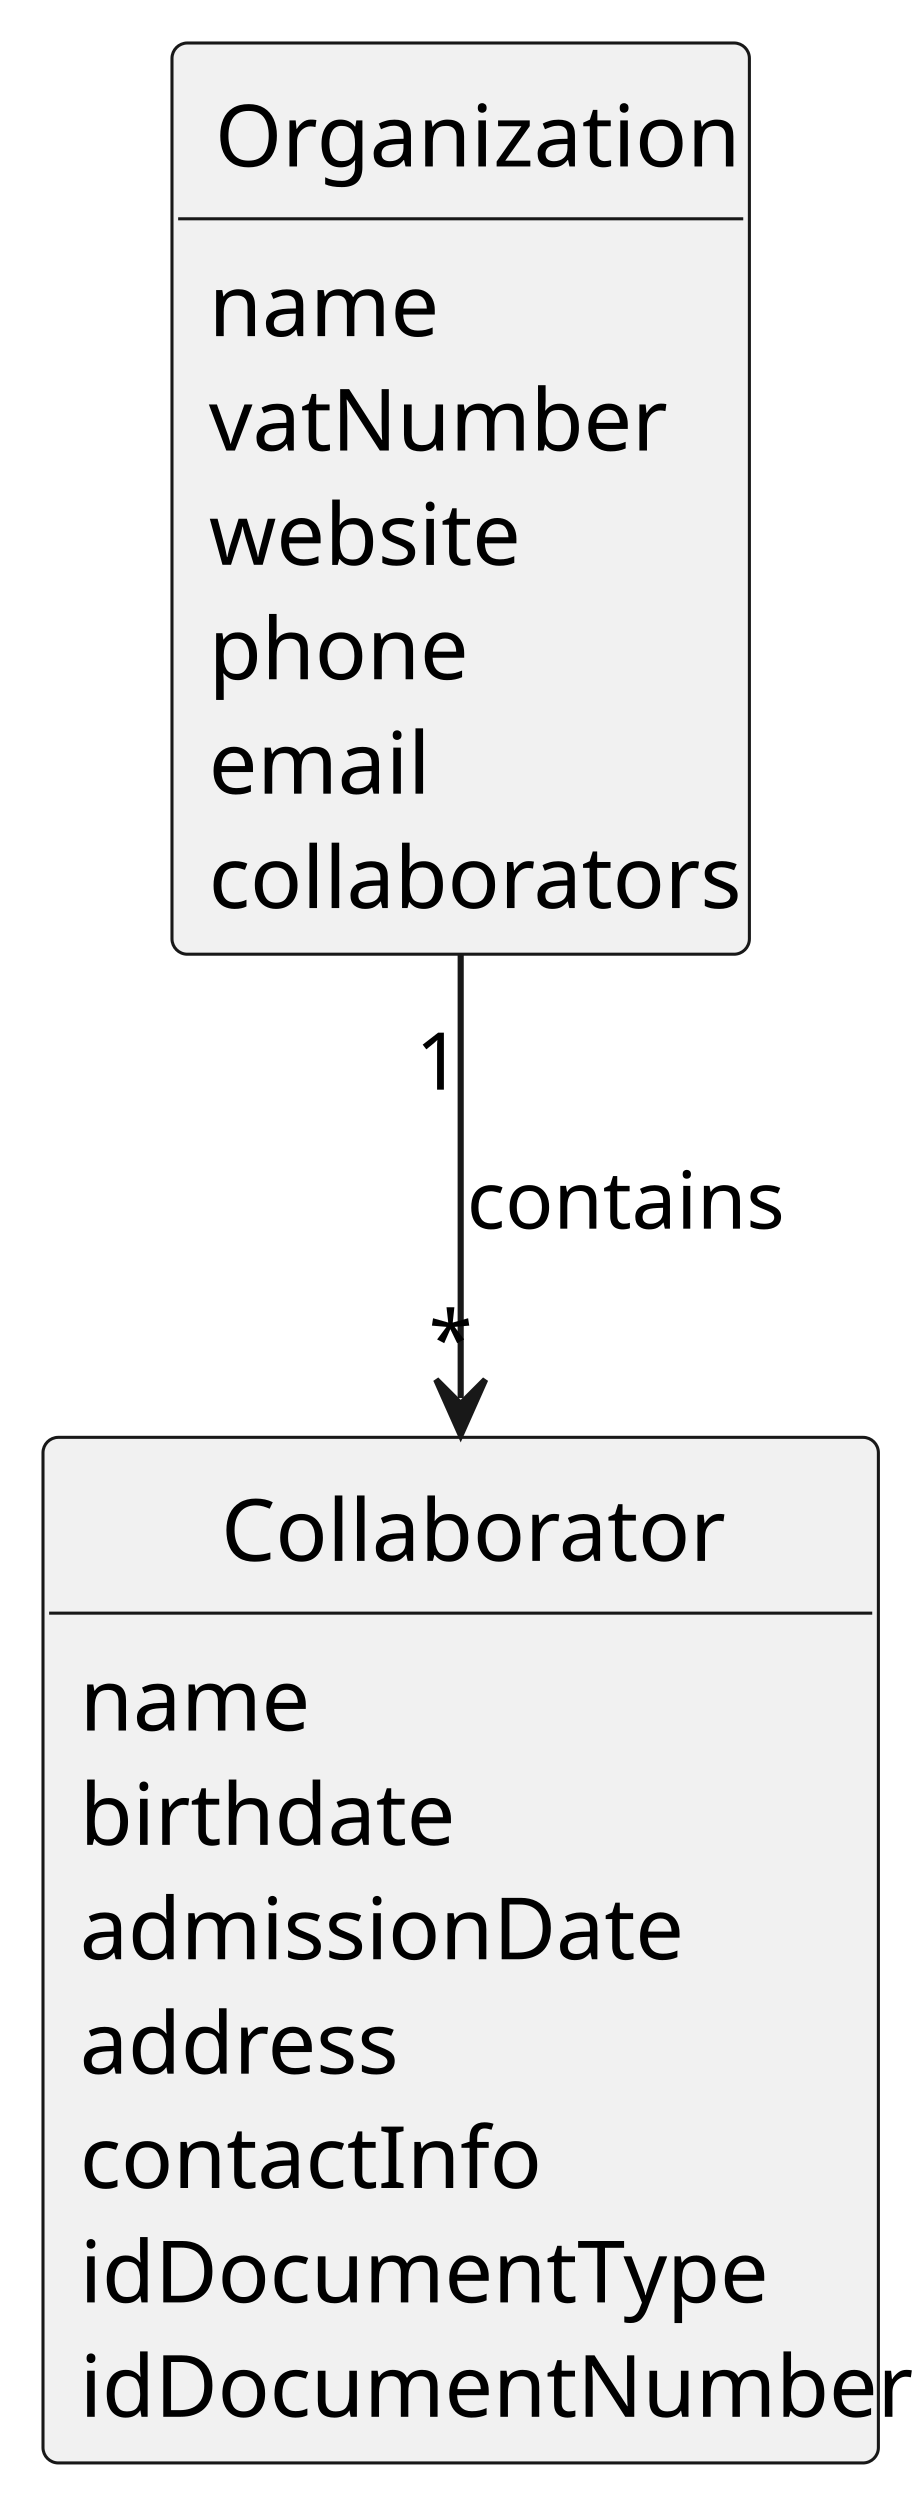
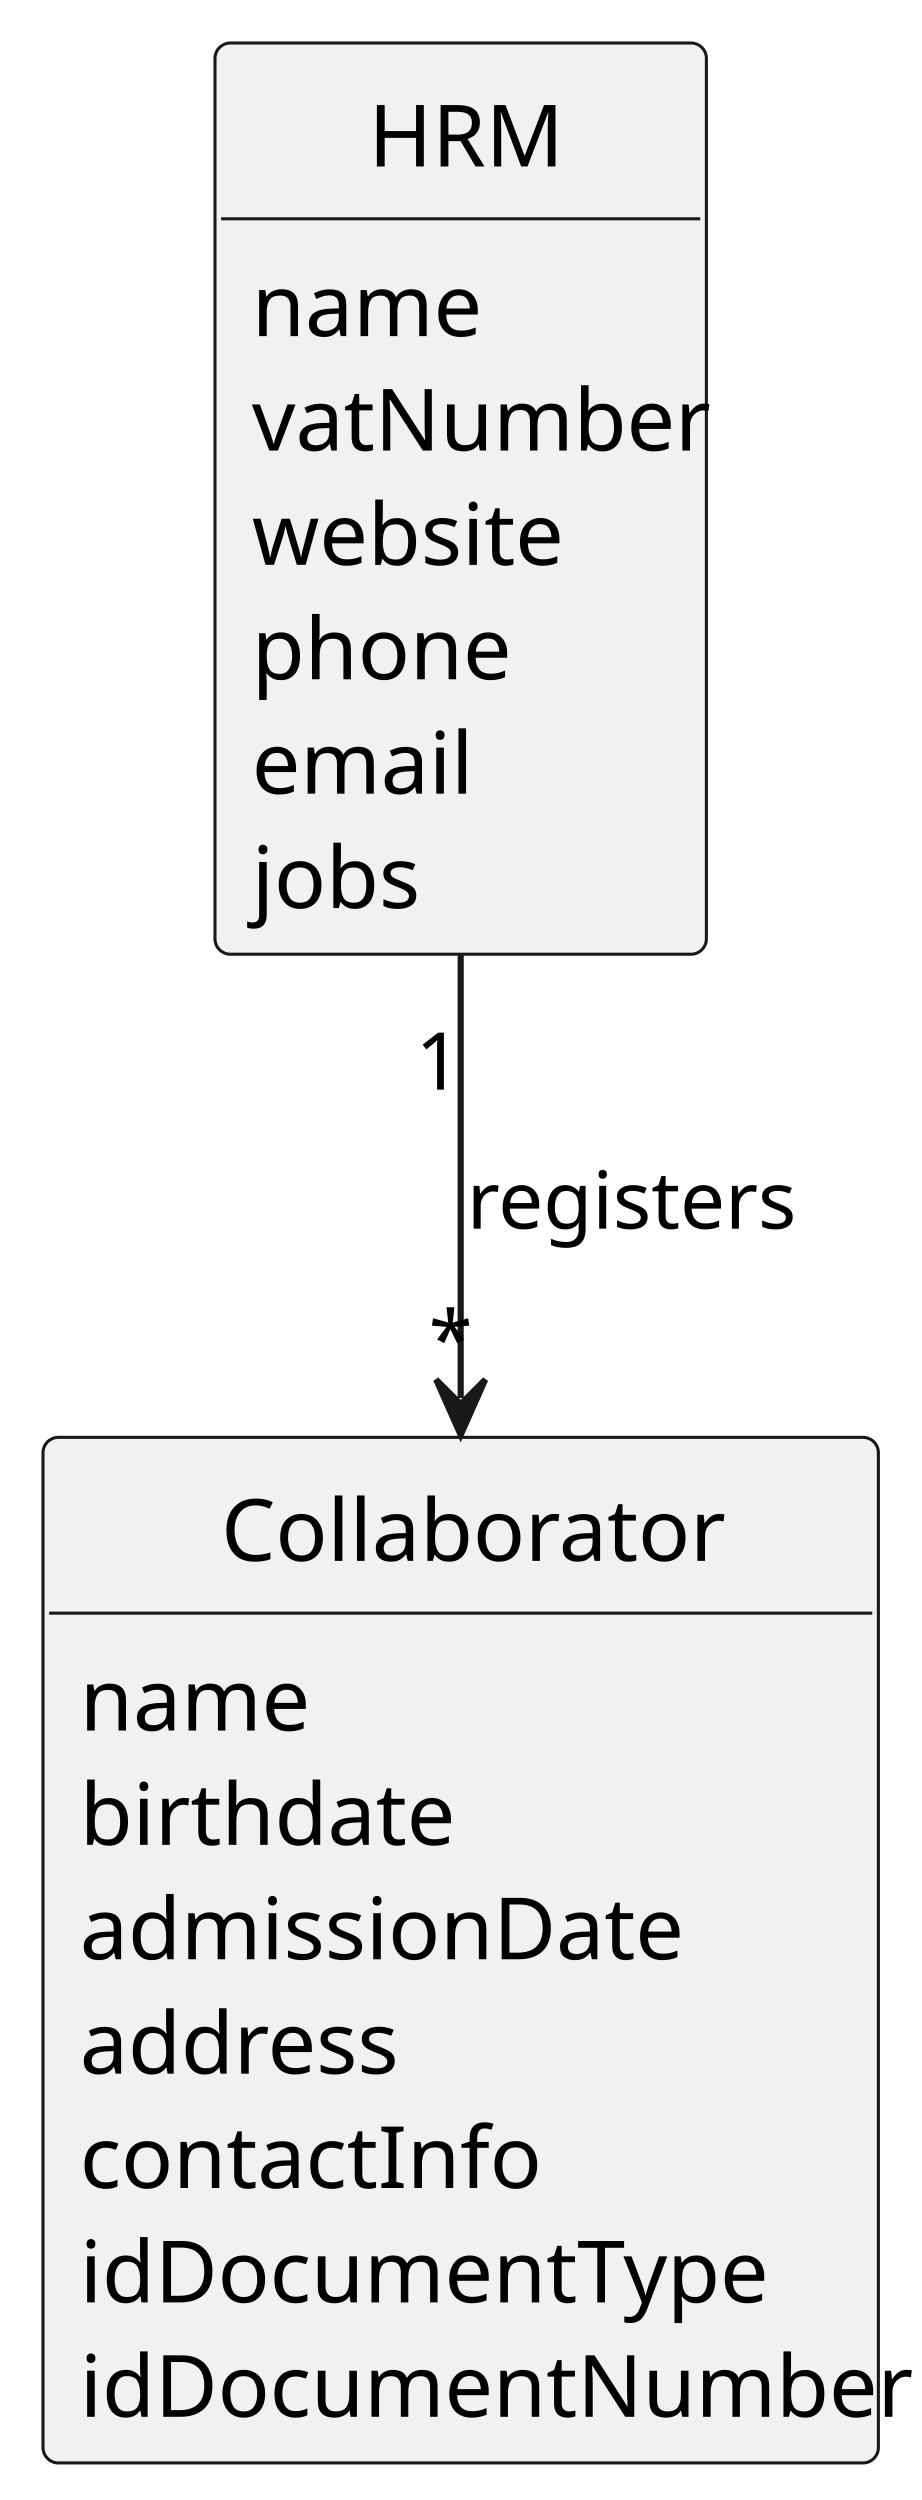
<svg xmlns="http://www.w3.org/2000/svg" contentStyleType="text/css" height="407px" preserveAspectRatio="none" style="width:150px;height:407px;background:#FFFFFF;" version="1.1" viewBox="0 0 150 407" width="150px" zoomAndPan="magnify">
  <defs />
  <g>
    <g id="elem_Collaborator">
-       <rect codeLine="12" fill="#F1F1F1" height="166.969" id="Collaborator" rx="2.5" ry="2.5" style="stroke:#181818;stroke-width:0.5;" width="136" x="7" y="234" />
+       <rect codeLine="11" fill="#F1F1F1" height="166.969" id="Collaborator" rx="2.5" ry="2.5" style="stroke:#181818;stroke-width:0.5;" width="136" x="7" y="234" />
      <text fill="#000000" font-family="sans-serif" font-size="14" lengthAdjust="spacing" textLength="78" x="36" y="254.107">Collaborator</text>
      <line style="stroke:#181818;stroke-width:0.5;" x1="8" x2="142" y1="262.621" y2="262.621" />
      <text fill="#000000" font-family="sans-serif" font-size="14" lengthAdjust="spacing" textLength="35" x="13" y="281.728">name</text>
      <text fill="#000000" font-family="sans-serif" font-size="14" lengthAdjust="spacing" textLength="56" x="13" y="300.35">birthdate</text>
      <text fill="#000000" font-family="sans-serif" font-size="14" lengthAdjust="spacing" textLength="93" x="13" y="318.971">admissionDate</text>
      <text fill="#000000" font-family="sans-serif" font-size="14" lengthAdjust="spacing" textLength="51" x="13" y="337.592">address</text>
      <text fill="#000000" font-family="sans-serif" font-size="14" lengthAdjust="spacing" textLength="69" x="13" y="356.213">contactInfo</text>
      <text fill="#000000" font-family="sans-serif" font-size="14" lengthAdjust="spacing" textLength="107" x="13" y="374.834">idDocumentType</text>
      <text fill="#000000" font-family="sans-serif" font-size="14" lengthAdjust="spacing" textLength="124" x="13" y="393.455">idDocumentNumber</text>
    </g>
-     <g id="elem_Organization">
-       <rect codeLine="22" fill="#F1F1F1" height="148.348" id="Organization" rx="2.5" ry="2.5" style="stroke:#181818;stroke-width:0.5;" width="94" x="28" y="7" />
-       <text fill="#000000" font-family="sans-serif" font-size="14" lengthAdjust="spacing" textLength="80" x="35" y="27.107">Organization</text>
-       <line style="stroke:#181818;stroke-width:0.5;" x1="29" x2="121" y1="35.621" y2="35.621" />
-       <text fill="#000000" font-family="sans-serif" font-size="14" lengthAdjust="spacing" textLength="35" x="34" y="54.728">name</text>
-       <text fill="#000000" font-family="sans-serif" font-size="14" lengthAdjust="spacing" textLength="68" x="34" y="73.35">vatNumber</text>
-       <text fill="#000000" font-family="sans-serif" font-size="14" lengthAdjust="spacing" textLength="47" x="34" y="91.971">website</text>
-       <text fill="#000000" font-family="sans-serif" font-size="14" lengthAdjust="spacing" textLength="40" x="34" y="110.592">phone</text>
-       <text fill="#000000" font-family="sans-serif" font-size="14" lengthAdjust="spacing" textLength="33" x="34" y="129.213">email</text>
-       <text fill="#000000" font-family="sans-serif" font-size="14" lengthAdjust="spacing" textLength="82" x="34" y="147.834">collaborators</text>
+     <g id="elem_HRM">
+       <rect codeLine="21" fill="#F1F1F1" height="148.348" id="HRM" rx="2.5" ry="2.5" style="stroke:#181818;stroke-width:0.5;" width="80" x="35" y="7" />
+       <text fill="#000000" font-family="sans-serif" font-size="14" lengthAdjust="spacing" textLength="30" x="60" y="27.107">HRM</text>
+       <line style="stroke:#181818;stroke-width:0.5;" x1="36" x2="114" y1="35.621" y2="35.621" />
+       <text fill="#000000" font-family="sans-serif" font-size="14" lengthAdjust="spacing" textLength="35" x="41" y="54.728">name</text>
+       <text fill="#000000" font-family="sans-serif" font-size="14" lengthAdjust="spacing" textLength="68" x="41" y="73.35">vatNumber</text>
+       <text fill="#000000" font-family="sans-serif" font-size="14" lengthAdjust="spacing" textLength="47" x="41" y="91.971">website</text>
+       <text fill="#000000" font-family="sans-serif" font-size="14" lengthAdjust="spacing" textLength="40" x="41" y="110.592">phone</text>
+       <text fill="#000000" font-family="sans-serif" font-size="14" lengthAdjust="spacing" textLength="33" x="41" y="129.213">email</text>
+       <text fill="#000000" font-family="sans-serif" font-size="14" lengthAdjust="spacing" textLength="26" x="41" y="147.834">jobs</text>
    </g>
-     <g id="link_Organization_Collaborator">
-       <path codeLine="31" d="M75,155.23 C75,180.09 75,202.04 75,227.6 " fill="none" id="Organization-to-Collaborator" style="stroke:#181818;stroke-width:1.0;" />
+     <g id="link_HRM_Collaborator">
+       <path codeLine="30" d="M75,155.23 C75,180.09 75,202.04 75,227.6 " fill="none" id="HRM-to-Collaborator" style="stroke:#181818;stroke-width:1.0;" />
      <polygon fill="#181818" points="75,233.6,79,224.6,75,228.6,71,224.6,75,233.6" style="stroke:#181818;stroke-width:1.0;" />
-       <text fill="#000000" font-family="sans-serif" font-size="13" lengthAdjust="spacing" textLength="49" x="76" y="200.028">contains</text>
+       <text fill="#000000" font-family="sans-serif" font-size="13" lengthAdjust="spacing" textLength="50" x="76" y="200.028">registers</text>
      <text fill="#000000" font-family="sans-serif" font-size="13" lengthAdjust="spacing" textLength="7" x="67.656" y="177.399">1</text>
      <text fill="#000000" font-family="sans-serif" font-size="13" lengthAdjust="spacing" textLength="5" x="69.785" y="222.702">*</text>
    </g>
  </g>
</svg>
